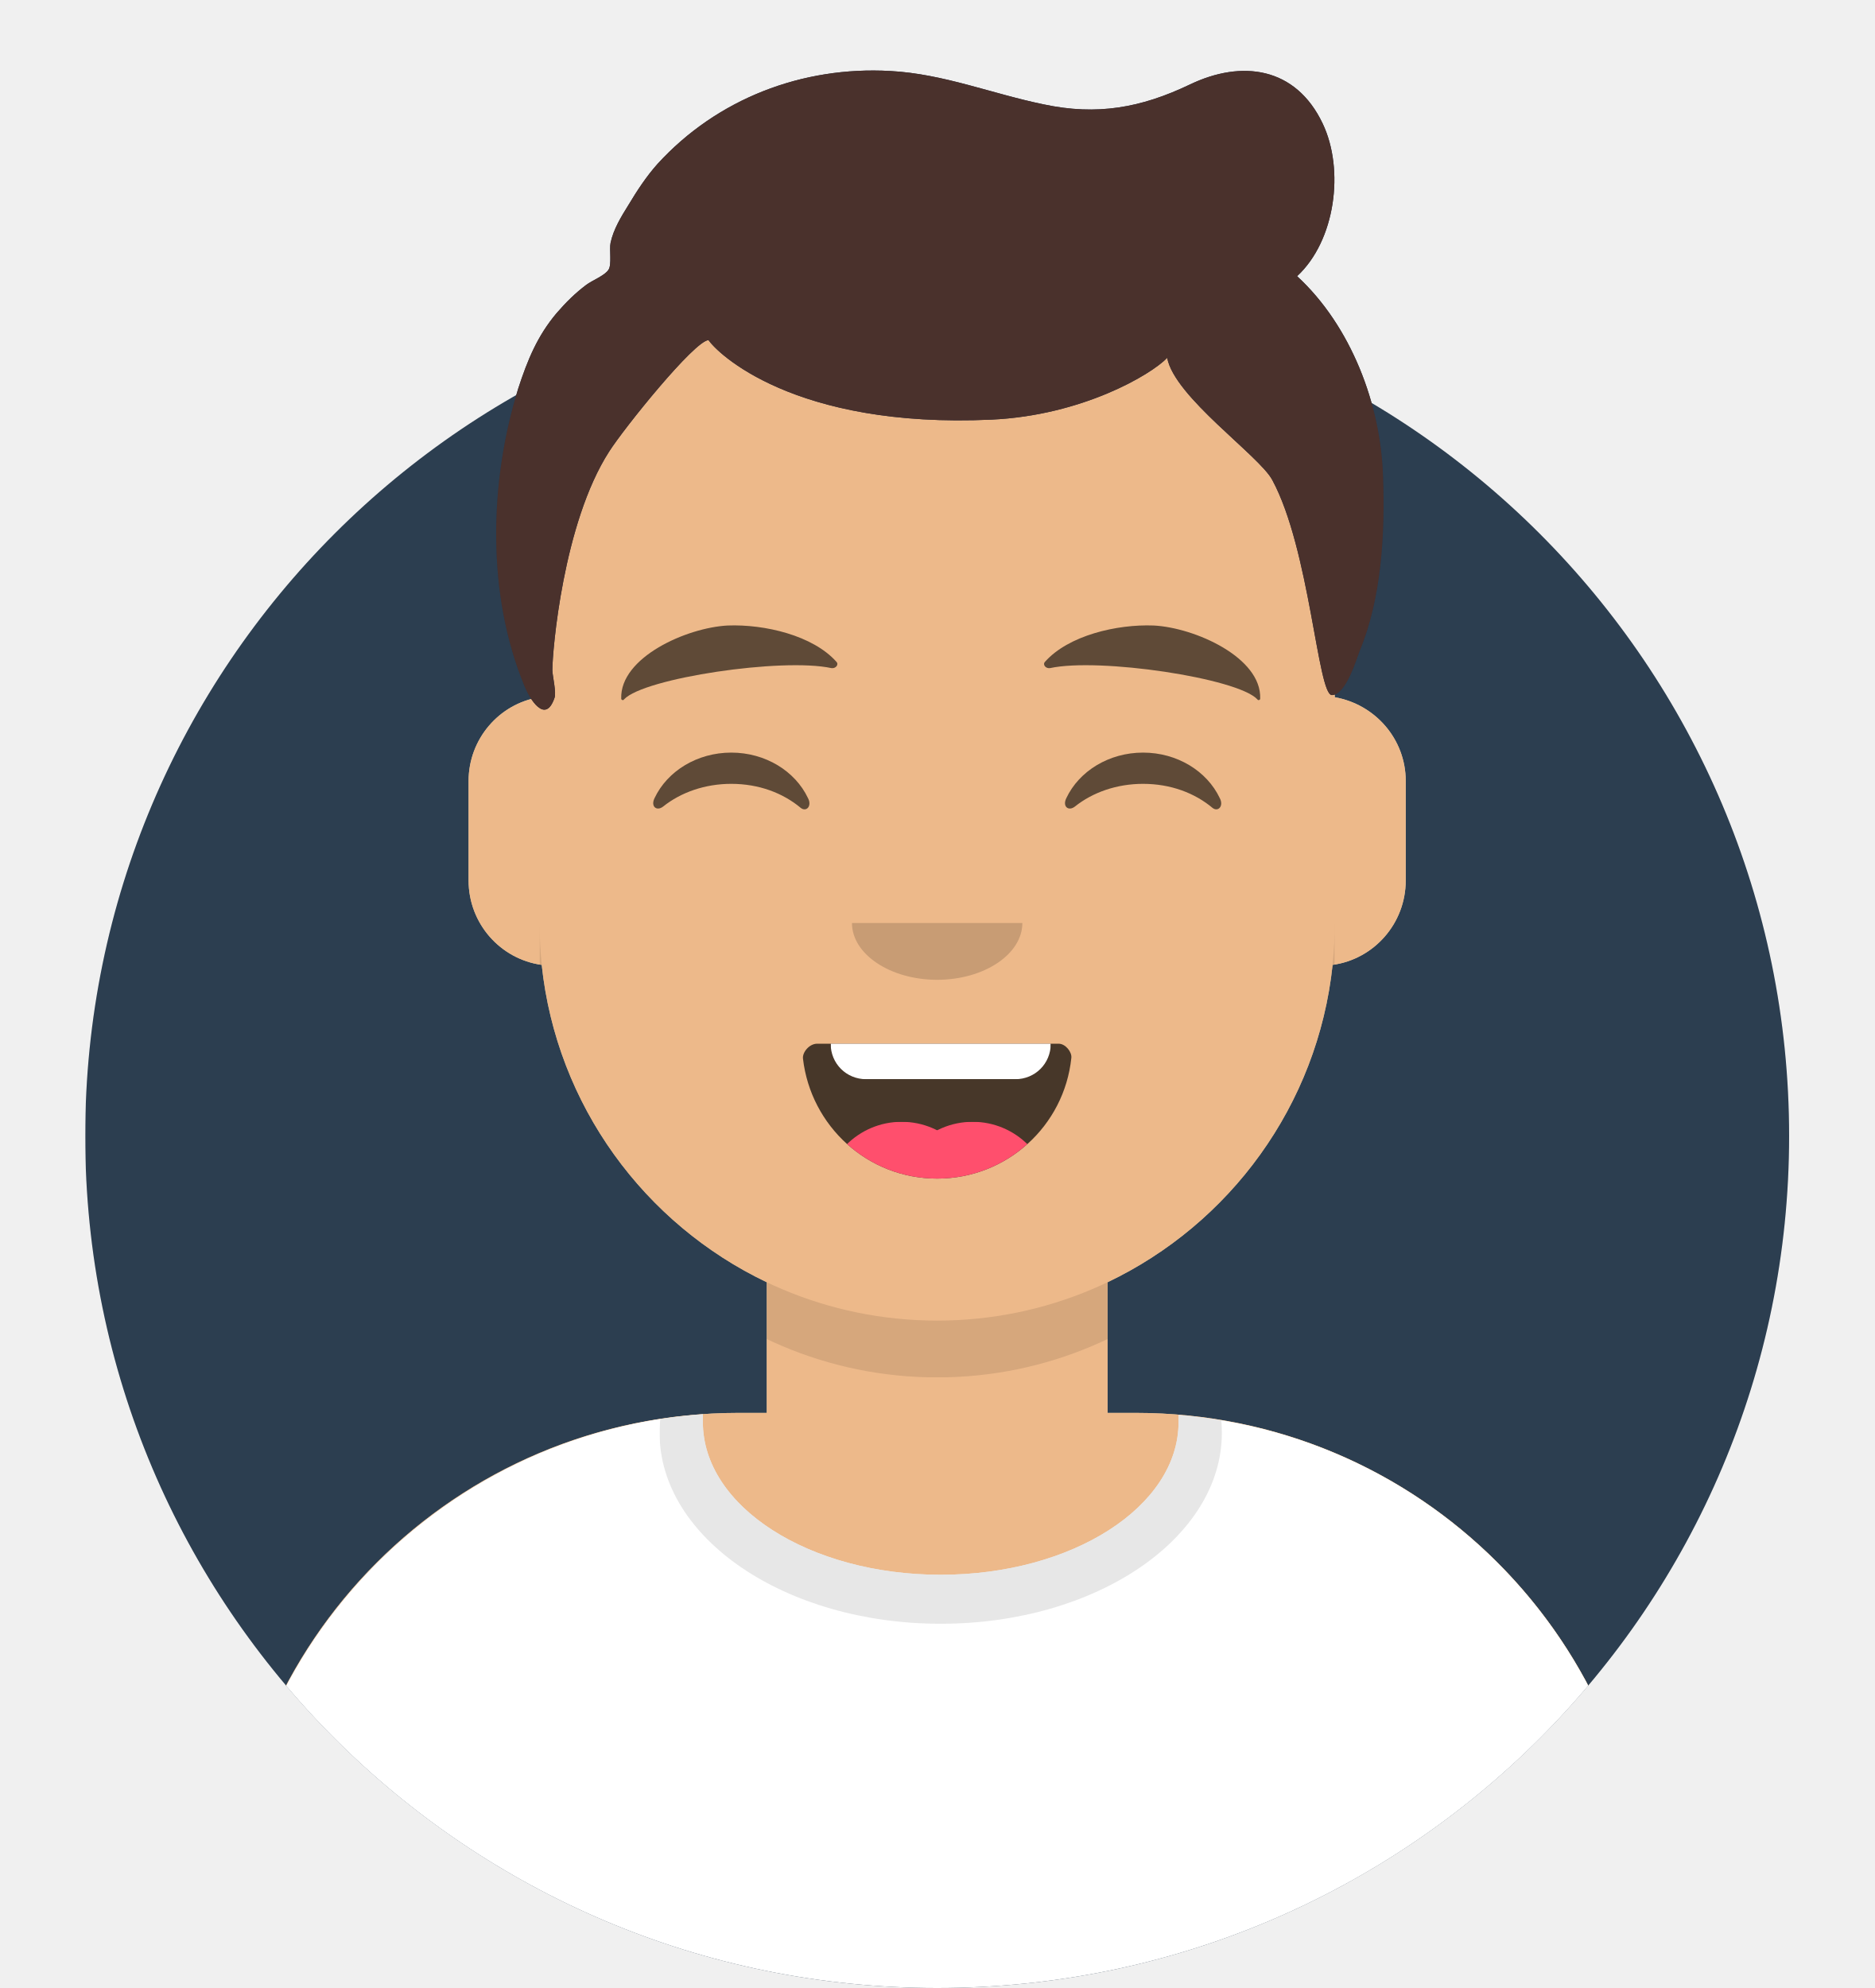
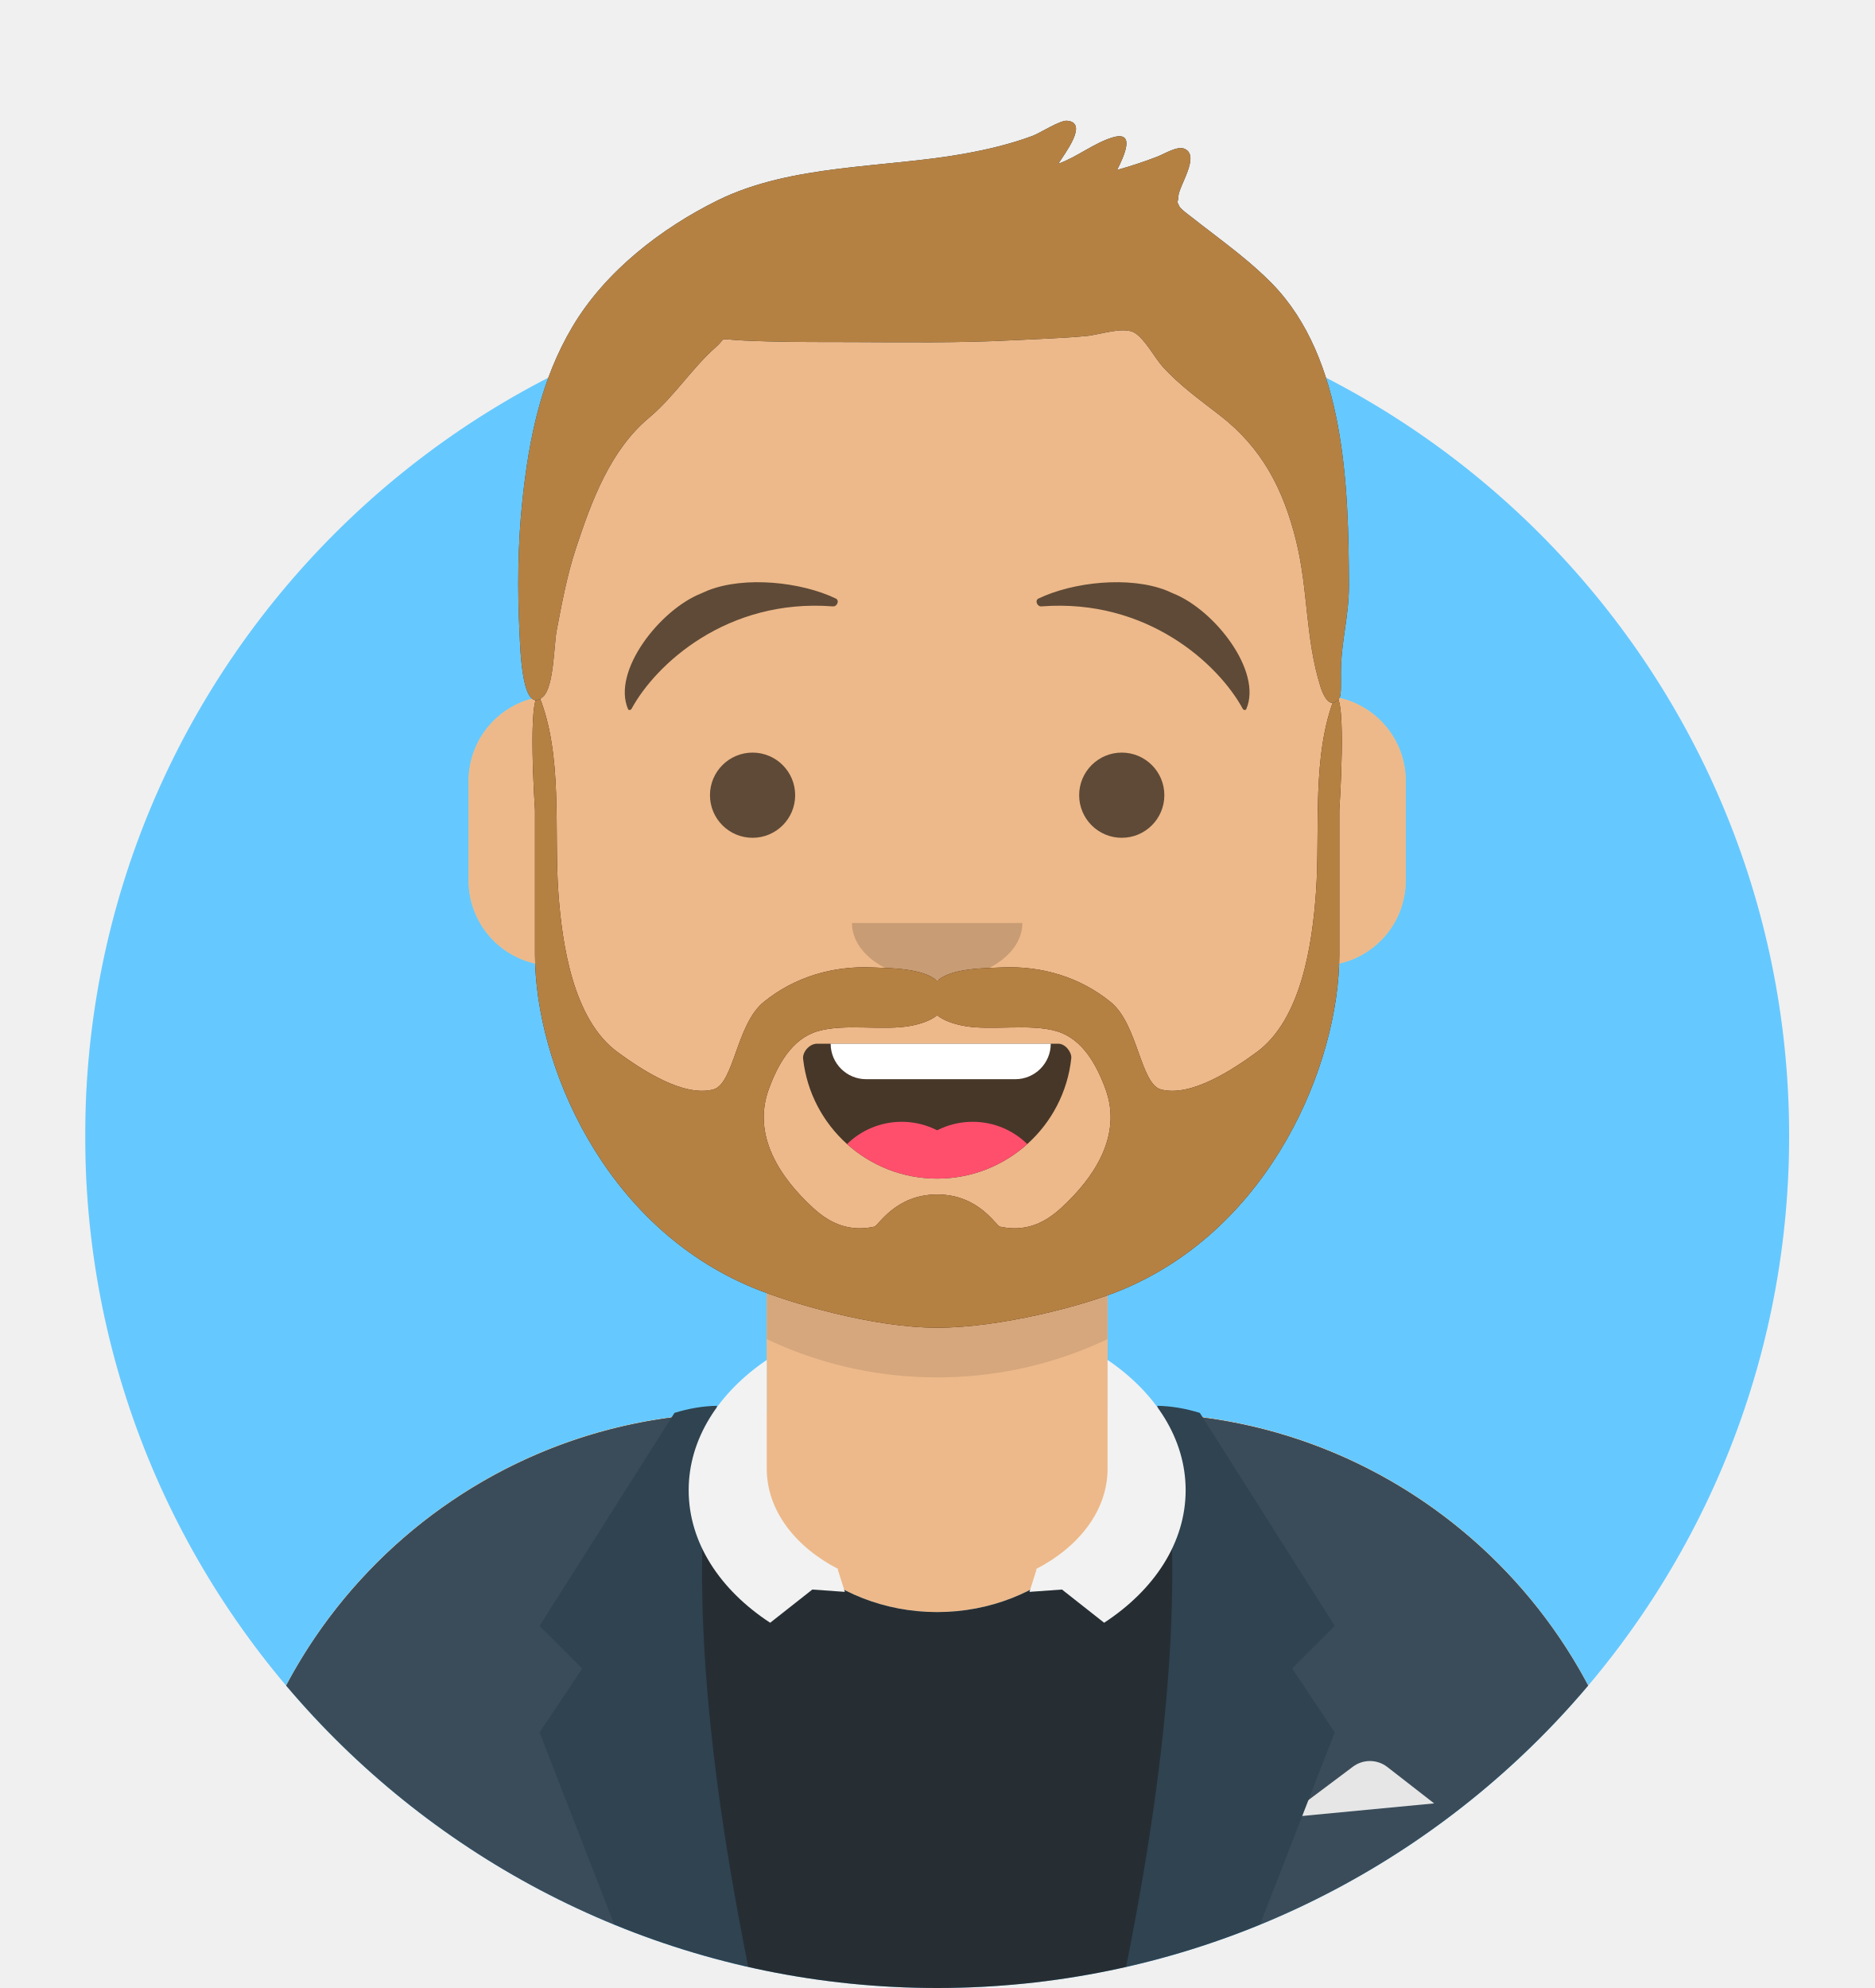
- <svg xmlns="http://www.w3.org/2000/svg" version="1.1" id="Layer_1" x="0px" y="0px" viewBox="0 0 264 280" style="enable-background:new 0 0 264 280;" xml:space="preserve">
-   <style type="text/css">
- 	.st0{fill-rule:evenodd;clip-rule:evenodd;fill:#E6E6E6;}
- 	.st1{filter:url(#Adobe_OpacityMaskFilter);}
- 	.st2{fill-rule:evenodd;clip-rule:evenodd;fill:#FFFFFF;}
- 	.st3{mask:url(#mask-2_1_);}
- 	.st4{fill-rule:evenodd;clip-rule:evenodd;fill:#2C3E50;}
- 	.st5{filter:url(#Adobe_OpacityMaskFilter_1_);}
- 	.st6{mask:url(#mask-4_1_);}
- 	.st7{fill-rule:evenodd;clip-rule:evenodd;fill:#D0C6AC;}
- 	.st8{filter:url(#Adobe_OpacityMaskFilter_2_);}
- 	.st9{mask:url(#mask-6_1_);}
- 	.st10{fill-rule:evenodd;clip-rule:evenodd;fill:#EDB98A;}
- 	.st11{filter:url(#Adobe_OpacityMaskFilter_3_);}
- 	.st12{mask:url(#mask-6_2_);fill-rule:evenodd;clip-rule:evenodd;fill-opacity:0.1;}
- 	.st13{filter:url(#Adobe_OpacityMaskFilter_4_);}
- 	.st14{mask:url(#react-mask-952_1_);}
- 	.st15{filter:url(#Adobe_OpacityMaskFilter_5_);}
- 	.st16{opacity:0.6;mask:url(#react-mask-952_2_);}
- 	.st17{fill-rule:evenodd;clip-rule:evenodd;fill-opacity:0.16;}
- 	.st18{fill-rule:evenodd;clip-rule:evenodd;fill-opacity:0.7;}
- 	.st19{filter:url(#Adobe_OpacityMaskFilter_6_);}
- 	.st20{mask:url(#react-mask-934_1_);fill-rule:evenodd;clip-rule:evenodd;fill:#FFFFFF;}
- 	.st21{filter:url(#Adobe_OpacityMaskFilter_7_);}
- 	.st22{mask:url(#react-mask-934_2_);}
- 	.st23{fill-rule:evenodd;clip-rule:evenodd;fill:#FF4F6D;}
- 	.st24{fill-rule:evenodd;clip-rule:evenodd;fill-opacity:0.6;}
- 	.st25{filter:url(#Adobe_OpacityMaskFilter_8_);}
- 	.st26{mask:url(#react-mask-925_1_);}
- 	.st27{fill-rule:evenodd;clip-rule:evenodd;fill:#28354B;}
- 	.st28{filter:url(#Adobe_OpacityMaskFilter_9_);}
- 	.st29{mask:url(#react-mask-924_1_);}
- 	.st30{fill-rule:evenodd;clip-rule:evenodd;fill:#4A312C;}
- </style>
-   <g>
-     <g transform="translate(-825, -1100)">
+ <svg xmlns="http://www.w3.org/2000/svg" xmlns:xlink="http://www.w3.org/1999/xlink" width="264px" height="280px" viewBox="0 0 264 280" version="1.1">
+   <defs>
+     <circle id="path-1" cx="120" cy="120" r="120" />
+     <path d="M12,160 C12,226.274 65.726,280 132,280 C198.274,280 252,226.274 252,160 L264,160 L264,-1.42108547e-14 L-3.19744231e-14,-1.42108547e-14 L-3.19744231e-14,160 L12,160 Z" id="path-3" />
+     <path d="M124,144.611 L124,163 L128,163 L128,163 C167.765,163 200,195.235 200,235 L200,244 L0,244 L0,235 C-4.86974701e-15,195.235 32.235,163 72,163 L72,163 L76,163 L76,144.611 C58.763,136.422 46.372,119.687 44.305,99.881 C38.48,99.058 34,94.052 34,88 L34,74 C34,68.054 38.325,63.118 44,62.166 L44,56 L44,56 C44,25.072 69.072,5.68137151e-15 100,0 L100,0 L100,0 C130.928,-5.68137151e-15 156,25.072 156,56 L156,62.166 C161.675,63.118 166,68.054 166,74 L166,88 C166,94.052 161.52,99.058 155.695,99.881 C153.628,119.687 141.237,136.422 124,144.611 Z" id="path-5" />
+   </defs>
+   <g id="Avataaar" stroke="none" stroke-width="1" fill="none" fill-rule="evenodd">
+     <g transform="translate(-825, -1100)" id="Avataaar/Circle">
      <g transform="translate(825, 1100)">
-         <g id="Circle" transform="translate(12, 40)">
-           <g id="Circle-Background">
-             <circle class="st0" cx="120" cy="120" r="120" />
-           </g>
-           <defs>
-             <filter id="Adobe_OpacityMaskFilter" filterUnits="userSpaceOnUse" x="0" y="0" width="240" height="240">
-               <feColorMatrix type="matrix" values="1 0 0 0 0  0 1 0 0 0  0 0 1 0 0  0 0 0 1 0" />
-             </filter>
-           </defs>
-           <mask maskUnits="userSpaceOnUse" x="0" y="0" width="240" height="240" id="mask-2_1_">
-             <g class="st1">
-               <circle id="path-1_1_" class="st2" cx="120" cy="120" r="120" />
-             </g>
+         <g id="Circle" stroke-width="1" fill-rule="evenodd" transform="translate(12, 40)">
+           <mask id="mask-2" fill="white">
+             <use xlink:href="#path-1" />
          </mask>
-           <g class="st3">
-             <rect class="st4" width="240" height="240" />
+           <use id="Circle-Background" fill="#E6E6E6" xlink:href="#path-1" />
+           <g id="Color/Palette/Blue-01" mask="url(#mask-2)" fill="#65C9FF">
+             <rect id="🖍Color" x="0" y="0" width="240" height="240" />
          </g>
        </g>
-         <g id="Mask">
- 			</g>
-         <defs>
-           <filter id="Adobe_OpacityMaskFilter_1_" filterUnits="userSpaceOnUse" x="-1" y="0" width="265" height="280">
-             <feColorMatrix type="matrix" values="1 0 0 0 0  0 1 0 0 0  0 0 1 0 0  0 0 0 1 0" />
-           </filter>
-         </defs>
-         <mask maskUnits="userSpaceOnUse" x="-1" y="0" width="265" height="280" id="mask-4_1_">
-           <g class="st5">
-             <path id="path-3_1_" class="st2" d="M12,160c0,66.3,53.7,120,120,120s120-53.7,120-120h12V0H0v160H12z" />
-           </g>
+         <mask id="mask-4" fill="white">
+           <use xlink:href="#path-3" />
        </mask>
-         <g id="Avataaar" class="st6">
+         <g id="Mask" />
+         <g id="Avataaar" stroke-width="1" fill-rule="evenodd" mask="url(#mask-4)">
          <g id="Body" transform="translate(32, 36)">
-             <g>
-               <path class="st7" d="M124,144.6V163h4l0,0c39.8,0,72,32.2,72,72v9H0v-9c0-39.8,32.2-72,72-72l0,0h4v-18.4        c-17.2-8.2-29.6-24.9-31.7-44.7C38.5,99.1,34,94.1,34,88V74c0-5.9,4.3-10.9,10-11.8V56l0,0c0-30.9,25.1-56,56-56l0,0l0,0        c30.9,0,56,25.1,56,56v6.2c5.7,1,10,5.9,10,11.8v14c0,6.1-4.5,11.1-10.3,11.9C153.6,119.7,141.2,136.4,124,144.6z" />
-             </g>
-             <defs>
-               <filter id="Adobe_OpacityMaskFilter_2_" filterUnits="userSpaceOnUse" x="-32" y="0" width="264" height="244">
-                 <feColorMatrix type="matrix" values="1 0 0 0 0  0 1 0 0 0  0 0 1 0 0  0 0 0 1 0" />
-               </filter>
-             </defs>
-             <mask maskUnits="userSpaceOnUse" x="-32" y="0" width="264" height="244" id="mask-6_1_">
-               <g class="st8">
-                 <path id="path-5_1_" class="st2" d="M124,144.6V163h4l0,0c39.8,0,72,32.2,72,72v9H0v-9c0-39.8,32.2-72,72-72l0,0h4v-18.4         c-17.2-8.2-29.6-24.9-31.7-44.7C38.5,99.1,34,94.1,34,88V74c0-5.9,4.3-10.9,10-11.8V56l0,0c0-30.9,25.1-56,56-56l0,0l0,0         c30.9,0,56,25.1,56,56v6.2c5.7,1,10,5.9,10,11.8v14c0,6.1-4.5,11.1-10.3,11.9C153.6,119.7,141.2,136.4,124,144.6z" />
-               </g>
+             <mask id="mask-6" fill="white">
+               <use xlink:href="#path-5" />
            </mask>
-             <g class="st9">
-               <g id="Color" transform="translate(-32, 0)">
-                 <rect class="st10" width="264" height="244" />
+             <use fill="#D0C6AC" xlink:href="#path-5" />
+             <g id="Skin/👶🏽-03-Brown" mask="url(#mask-6)" fill="#EDB98A">
+               <g transform="translate(-32, 0)" id="Color">
+                 <rect x="0" y="0" width="264" height="244" />
              </g>
            </g>
+             <path d="M156,79 L156,102 C156,132.928 130.928,158 100,158 C69.072,158 44,132.928 44,102 L44,79 L44,94 C44,124.928 69.072,150 100,150 C130.928,150 156,124.928 156,94 L156,79 Z" id="Neck-Shadow" fill-opacity="0.1" fill="#000000" mask="url(#mask-6)" />
+           </g>
+           <g id="Clothing/Blazer-+-Sweater" transform="translate(0, 170)">
            <defs>
-               <filter id="Adobe_OpacityMaskFilter_3_" filterUnits="userSpaceOnUse" x="44" y="79" width="112" height="79">
-                 <feColorMatrix type="matrix" values="1 0 0 0 0  0 1 0 0 0  0 0 1 0 0  0 0 0 1 0" />
-               </filter>
+               <path d="M105.192,29.052 L104,29.052 L104,29.052 C64.235,29.052 32,61.287 32,101.052 L32,110 L232,110 L232,101.052 C232,61.287 199.765,29.052 160,29.052 L160,29.052 L158.808,29.052 C158.935,30.035 159,31.036 159,32.052 C159,45.859 146.912,57.052 132,57.052 C117.088,57.052 105,45.859 105,32.052 C105,31.036 105.065,30.035 105.192,29.052 Z" id="react-path-375" />
            </defs>
-             <mask maskUnits="userSpaceOnUse" x="44" y="79" width="112" height="79" id="mask-6_2_">
-               <g class="st11">
-                 <path id="path-5_2_" class="st2" d="M124,144.6V163h4l0,0c39.8,0,72,32.2,72,72v9H0v-9c0-39.8,32.2-72,72-72l0,0h4v-18.4         c-17.2-8.2-29.6-24.9-31.7-44.7C38.5,99.1,34,94.1,34,88V74c0-5.9,4.3-10.9,10-11.8V56l0,0c0-30.9,25.1-56,56-56l0,0l0,0         c30.9,0,56,25.1,56,56v6.2c5.7,1,10,5.9,10,11.8v14c0,6.1-4.5,11.1-10.3,11.9C153.6,119.7,141.2,136.4,124,144.6z" />
-               </g>
+             <mask id="react-mask-376" fill="white">
+               <use xlink:href="#react-path-375" />
            </mask>
-             <path id="Neck-Shadow" class="st12" d="M156,79v23c0,30.9-25.1,56-56,56s-56-25.1-56-56V79v15c0,30.9,25.1,56,56,56       s56-25.1,56-56V79z" />
+             <use id="Clothes" fill="#E6E6E6" fill-rule="evenodd" xlink:href="#react-path-375" />
+             <g id="Color/Palette/Black" mask="url(#react-mask-376)" fill-rule="evenodd" fill="#262E33">
+               <rect id="🖍Color" x="0" y="0" width="264" height="110" />
+             </g>
+             <g id="Blazer" stroke-width="1" fill-rule="evenodd" transform="translate(32, 28)">
+               <path d="M68.785,1.122 C30.512,2.804 1.24427139e-14,34.365 0,73.052 L0,82 L69.362,82 C65.961,69.92 64,55.709 64,40.5 C64,26.173 65.74,12.731 68.785,1.122 Z M131.638,82 L200,82 L200,73.052 C200,34.707 170.025,3.363 132.229,1.174 C135.265,12.771 137,26.194 137,40.5 C137,55.709 135.039,69.92 131.638,82 Z" id="Saco" fill="#3A4C5A" />
+               <path d="M149,58 L158.556,50.833 L158.556,50.833 C159.999,49.751 161.988,49.768 163.412,50.876 L170,56 L149,58 Z" id="Pocket-hanky" fill="#E6E6E6" />
+               <path d="M69,1.13686838e-13 C65,19.333 66.667,46.667 74,82 L58,82 L44,46 L50,37 L44,31 L63,1 C65.028,0.369 67.028,0.036 69,1.13686838e-13 Z" id="Wing" fill="#2F4351" />
+               <path d="M151,1.13686838e-13 C147,19.333 148.667,46.667 156,82 L140,82 L126,46 L132,37 L126,31 L145,1 C147.028,0.369 149.028,0.036 151,1.13686838e-13 Z" id="Wing" fill="#2F4351" transform="translate(141, 41) scale(-1, 1) translate(-141, -41) " />
+             </g>
+             <path d="M156,21.539 C162.772,26.136 167,32.656 167,39.888 C167,47.289 162.572,53.945 155.52,58.556 L149.579,53.876 L145,54.208 L146,51.057 L145.922,50.996 C152.022,47.853 156,42.7 156,36.877 L156,21.539 Z M108,21.539 C101.228,26.136 97,32.656 97,39.888 C97,47.289 101.428,53.945 108.48,58.556 L114.421,53.876 L119,54.208 L118,51.057 L118.078,50.996 C111.978,47.853 108,42.7 108,36.877 L108,21.539 Z" id="Collar" fill="#F2F2F2" fill-rule="evenodd" />
          </g>
-           <g transform="translate(0, 170)">
-             <g id="Clothes">
-               <path class="st0" d="M166,29.3c37,3,66,34,66,71.8v8.9H32v-8.9C32,63,61.6,31.8,99,29.2c0,0.4,0,0.7,0,1.1        c0,11.9,15,21.5,33.5,21.5S166,42.2,166,30.3C166,30,166,29.6,166,29.3z" />
-             </g>
-             <defs>
-               <filter id="Adobe_OpacityMaskFilter_4_" filterUnits="userSpaceOnUse" x="0" y="0" width="264" height="110">
-                 <feColorMatrix type="matrix" values="1 0 0 0 0  0 1 0 0 0  0 0 1 0 0  0 0 0 1 0" />
-               </filter>
-             </defs>
-             <mask maskUnits="userSpaceOnUse" x="0" y="0" width="264" height="110" id="react-mask-952_1_">
-               <g class="st13">
-                 <path id="react-path-951_1_" class="st2" d="M166,29.3c37,3,66,34,66,71.8v8.9H32v-8.9C32,63,61.6,31.8,99,29.2         c0,0.4,0,0.7,0,1.1c0,11.9,15,21.5,33.5,21.5S166,42.2,166,30.3C166,30,166,29.6,166,29.3z" />
-               </g>
-             </mask>
-             <g class="st14">
-               <rect class="st2" width="264" height="110" />
-             </g>
-             <defs>
-               <filter id="Adobe_OpacityMaskFilter_5_" filterUnits="userSpaceOnUse" x="92.9" y="4.9" width="79.3" height="53.8">
-                 <feColorMatrix type="matrix" values="1 0 0 0 0  0 1 0 0 0  0 0 1 0 0  0 0 0 1 0" />
-               </filter>
-             </defs>
-             <mask maskUnits="userSpaceOnUse" x="92.9" y="4.9" width="79.3" height="53.8" id="react-mask-952_2_">
-               <g class="st15">
-                 <path id="react-path-951_2_" class="st2" d="M166,29.3c37,3,66,34,66,71.8v8.9H32v-8.9C32,63,61.6,31.8,99,29.2         c0,0.4,0,0.7,0,1.1c0,11.9,15,21.5,33.5,21.5S166,42.2,166,30.3C166,30,166,29.6,166,29.3z" />
-               </g>
-             </mask>
-             <g id="Shadowy" class="st16">
-               <g transform="translate(92, 4)">
-                 <ellipse class="st17" cx="40.5" cy="27.8" rx="39.6" ry="26.9" />
-               </g>
-             </g>
-           </g>
-           <g id="Face" transform="translate(76, 82)">
-             <g transform="translate(2, 52)">
-               <g id="Mouth">
-                 <path class="st18" d="M35.1,15.1C36.2,24.6,44.2,32,54,32c9.8,0,17.9-7.4,18.9-17c0.1-0.8-0.8-2-1.8-2c-14.9,0-26.3,0-34,0         C36,13,35,14.2,35.1,15.1z" />
-               </g>
+           <g id="Face" transform="translate(76, 82)" fill="#000000">
+             <g id="Mouth/Smile" transform="translate(2, 52)">
              <defs>
-                 <filter id="Adobe_OpacityMaskFilter_6_" filterUnits="userSpaceOnUse" x="39" y="2" width="31" height="16">
-                   <feColorMatrix type="matrix" values="1 0 0 0 0  0 1 0 0 0  0 0 1 0 0  0 0 0 1 0" />
-                 </filter>
+                 <path d="M35.118,15.128 C36.176,24.62 44.226,32 54,32 C63.804,32 71.874,24.574 72.892,15.04 C72.974,14.273 72.117,13 71.043,13 C56.149,13 44.738,13 37.087,13 C36.007,13 35.012,14.178 35.118,15.128 Z" id="react-path-394" />
              </defs>
-               <mask maskUnits="userSpaceOnUse" x="39" y="2" width="31" height="16" id="react-mask-934_1_">
-                 <g class="st19">
-                   <path id="react-path-933_1_" class="st2" d="M35.1,15.1C36.2,24.6,44.2,32,54,32c9.8,0,17.9-7.4,18.9-17          c0.1-0.8-0.8-2-1.8-2c-14.9,0-26.3,0-34,0C36,13,35,14.2,35.1,15.1z" />
-                 </g>
+               <mask id="react-mask-395" fill="white">
+                 <use xlink:href="#react-path-394" />
              </mask>
-               <path id="Teeth" class="st20" d="M44,2h21c2.8,0,5,2.2,5,5v6c0,2.8-2.2,5-5,5H44c-2.8,0-5-2.2-5-5V7C39,4.2,41.2,2,44,2z" />
-               <defs>
-                 <filter id="Adobe_OpacityMaskFilter_7_" filterUnits="userSpaceOnUse" x="38" y="24" width="32" height="22">
-                   <feColorMatrix type="matrix" values="1 0 0 0 0  0 1 0 0 0  0 0 1 0 0  0 0 0 1 0" />
-                 </filter>
-               </defs>
-               <mask maskUnits="userSpaceOnUse" x="38" y="24" width="32" height="22" id="react-mask-934_2_">
-                 <g class="st21">
-                   <path id="react-path-933_2_" class="st2" d="M35.1,15.1C36.2,24.6,44.2,32,54,32c9.8,0,17.9-7.4,18.9-17          c0.1-0.8-0.8-2-1.8-2c-14.9,0-26.3,0-34,0C36,13,35,14.2,35.1,15.1z" />
-                 </g>
-               </mask>
-               <g id="Tongue" class="st22">
+               <use id="Mouth" fill-opacity="0.7" fill="#000000" fill-rule="evenodd" xlink:href="#react-path-394" />
+               <rect id="Teeth" fill="#FFFFFF" fill-rule="evenodd" mask="url(#react-mask-395)" x="39" y="2" width="31" height="16" rx="5" />
+               <g id="Tongue" stroke-width="1" fill-rule="evenodd" mask="url(#react-mask-395)" fill="#FF4F6D">
                <g transform="translate(38, 24)">
-                   <circle class="st23" cx="11" cy="11" r="11" />
-                   <circle class="st23" cx="21" cy="11" r="11" />
+                   <circle cx="11" cy="11" r="11" />
+                   <circle cx="21" cy="11" r="11" />
                </g>
              </g>
            </g>
-             <g transform="translate(28, 40)">
-               <path id="Nose" class="st17" d="M16,8c0,4.4,5.4,8,12,8l0,0c6.6,0,12-3.6,12-8" />
+             <g id="Nose/Default" transform="translate(28, 40)" fill-opacity="0.16">
+               <path d="M16,8 C16,12.418 21.373,16 28,16 L28,16 C34.627,16 40,12.418 40,8" id="Nose" />
            </g>
-             <g transform="translate(0, 8)">
-               <path id="Squint" class="st24" d="M16.2,22.4C18,18.6,22.2,16,27,16c4.8,0,9,2.6,10.8,6.4c0.6,1.1-0.2,2-1,1.4        c-2.5-2.1-5.9-3.4-9.8-3.4c-3.7,0-7.1,1.2-9.6,3.2C16.5,24.3,15.6,23.6,16.2,22.4z" />
-               <path class="st24" d="M74.2,22.4C76,18.6,80.2,16,85,16c4.8,0,9,2.6,10.8,6.4c0.6,1.1-0.2,2-1,1.4c-2.5-2.1-5.9-3.4-9.8-3.4        c-3.7,0-7.1,1.2-9.6,3.2C74.5,24.3,73.6,23.6,74.2,22.4z" />
+             <g id="Eyes/Default-😀" transform="translate(0, 8)" fill-opacity="0.6">
+               <circle id="Eye" cx="30" cy="22" r="6" />
+               <circle id="Eye" cx="82" cy="22" r="6" />
            </g>
-             <g>
-               <path id="Eyebrow" class="st24" d="M26.5,6.1c-5.8,0.3-15.2,4.5-15,10.3c0,0.2,0.3,0.3,0.4,0.1c2.8-3,22.3-5.9,29.2-4.4        c0.6,0.1,1.1-0.5,0.7-0.9C38.5,7.5,31.7,5.9,26.5,6.1" />
-               <path class="st24" d="M86.5,6.1c5.8,0.3,15.2,4.5,15,10.3c0,0.2-0.3,0.3-0.4,0.1c-2.8-3-22.3-5.9-29.2-4.4        c-0.6,0.1-1.1-0.5-0.7-0.9C74.5,7.5,81.3,5.9,86.5,6.1" />
+             <g id="Eyebrow/Natural/Raised-Excited-Natural" fill-opacity="0.6">
+               <path d="M22.766,1.578 L23.677,1.176 C28.919,-0.905 36.865,-0.033 41.723,2.299 C42.29,2.571 41.902,3.452 41.321,3.407 C26.402,2.256 16.358,11.553 12.946,17.847 C12.845,18.034 12.539,18.055 12.464,17.881 C10.156,12.562 16.913,3.896 22.766,1.578 Z" id="Eye-Browse-Reddit" />
+               <path d="M80.766,1.578 L81.677,1.176 C86.919,-0.905 94.865,-0.033 99.723,2.299 C100.29,2.571 99.902,3.452 99.321,3.407 C84.402,2.256 74.358,11.553 70.946,17.847 C70.845,18.034 70.539,18.055 70.464,17.881 C68.156,12.562 74.913,3.896 80.766,1.578 Z" id="Eye-Browse-Reddit" transform="translate(85, 9) scale(-1, 1) translate(-85, -9) " />
            </g>
          </g>
-           <g id="Top">
+           <g id="Top" stroke-width="1" fill-rule="evenodd">
            <defs>
-               <filter id="Adobe_OpacityMaskFilter_8_" filterUnits="userSpaceOnUse" x="-1" y="0" width="264" height="280">
-                 <feColorMatrix type="matrix" values="1 0 0 0 0  0 1 0 0 0  0 0 1 0 0  0 0 0 1 0" />
+               <rect id="react-path-343" x="0" y="0" width="264" height="280" />
+               <path d="M180.15,39.92 C177.39,37.1 174.186,34.707 171.069,32.307 C170.382,31.777 169.683,31.261 169.011,30.712 C168.858,30.587 167.292,29.466 167.105,29.053 C166.654,28.06 166.915,28.833 166.977,27.649 C167.056,26.151 170.111,21.919 167.831,20.949 C166.828,20.522 165.04,21.658 164.078,22.033 C162.196,22.767 160.292,23.393 158.347,23.933 C159.279,22.076 161.055,18.359 157.716,19.354 C155.114,20.129 152.69,22.122 150.076,23.059 C150.941,21.642 154.4,17.248 151.274,17.002 C150.302,16.926 147.471,18.75 146.424,19.14 C143.287,20.305 140.083,21.059 136.79,21.653 C125.592,23.671 112.497,23.095 102.137,28.193 C94.149,32.124 86.263,38.222 81.648,45.988 C77.201,53.473 75.538,61.664 74.607,70.241 C73.924,76.536 73.868,83.043 74.188,89.36 C74.292,91.43 74.525,100.971 77.532,98.081 C79.03,96.642 79.019,90.828 79.396,88.86 C80.147,84.945 80.87,81.013 82.122,77.223 C84.328,70.544 86.931,63.43 92.427,58.83 C95.954,55.878 98.431,51.889 101.806,48.911 C103.322,47.574 102.165,47.713 104.603,47.889 C106.241,48.006 107.885,48.051 109.526,48.094 C113.322,48.193 117.124,48.168 120.921,48.181 C128.568,48.209 136.179,48.317 143.819,47.916 C147.214,47.739 150.618,47.642 154.004,47.328 C155.895,47.153 159.251,45.941 160.808,46.867 C162.233,47.714 163.713,50.482 164.736,51.615 C167.154,54.294 170.036,56.339 172.862,58.535 C178.757,63.115 181.732,68.867 183.523,76.023 C185.306,83.153 184.806,89.768 187.013,96.785 C187.402,98.018 188.429,100.145 189.695,98.239 C189.93,97.885 189.87,95.939 189.87,94.819 C189.87,90.3 191.014,86.908 191,82.359 C190.944,68.527 190.496,50.491 180.15,39.92 Z" id="react-path-342" />
+               <filter x="-0.8%" y="-2.0%" width="101.5%" height="108.0%" filterUnits="objectBoundingBox" id="react-filter-339">
+                 <feOffset dx="0" dy="2" in="SourceAlpha" result="shadowOffsetOuter1" />
+                 <feColorMatrix values="0 0 0 0 0   0 0 0 0 0   0 0 0 0 0  0 0 0 0.16 0" type="matrix" in="shadowOffsetOuter1" result="shadowMatrixOuter1" />
+                 <feMerge>
+                   <feMergeNode in="shadowMatrixOuter1" />
+                   <feMergeNode in="SourceGraphic" />
+                 </feMerge>
              </filter>
            </defs>
-             <mask maskUnits="userSpaceOnUse" x="-1" y="0" width="264" height="280" id="react-mask-925_1_">
-               <g class="st25">
-                 <rect id="react-path-927_1_" class="st2" width="264" height="280" />
-               </g>
+             <mask id="react-mask-341" fill="white">
+               <use xlink:href="#react-path-343" />
            </mask>
-             <g class="st26">
+             <g id="Mask" />
+             <g id="Top/Short-Hair/Short-Flat" mask="url(#react-mask-341)">
              <g transform="translate(-1, 0)">
-                 <g id="Short-Hair">
-                   <path class="st27" d="M183.7,38.9c5.4-5,6.7-15,3.6-21.5c-3.8-8-11.4-9-18.7-5.5c-6.9,3.3-13.1,4.4-20.6,2.8          c-7.3-1.5-14.1-4.3-21.6-4.7C114,9.3,102,13.9,93.6,23.1c-1.6,1.8-2.9,3.8-4.1,5.8c-1,1.6-2.1,3.4-2.5,5.3          c-0.2,0.9,0.2,3.1-0.3,3.8c-0.5,0.8-2.3,1.5-3.1,2.1c-1.6,1.2-2.9,2.5-4.2,4c-2.7,3.2-4.1,6.6-5.4,10.6          c-4.1,13.2-4.5,29,0.9,42c0.7,1.7,2.9,5.4,4.2,1.6c0.3-0.7-0.3-3.2-0.3-3.9c0-2.7,1.5-20.7,8-30.8c2.1-3.3,12-15.6,14-15.7          c1.1,1.7,11.9,12.5,39.9,11.2c12.7-0.6,22.4-6.3,24.7-8.7c1,5.5,13,13.8,14.8,17.2c5.3,9.8,6.4,30.3,8.4,30.3          s3.5-5.2,3.9-6.2c3.1-7.4,3.6-16.6,3.3-24.6C195.5,57,191.3,45.9,183.7,38.9z" />
+                 <g id="Facial-Hair/Beard-Light" transform="translate(49, 72)">
+                   <defs>
+                     <path d="M101.428,98.169 C98.915,100.463 96.237,101.494 92.853,100.773 C92.271,100.649 89.896,96.235 84,96.235 C78.103,96.235 75.729,100.649 75.147,100.773 C71.762,101.494 69.085,100.463 66.571,98.169 C61.846,93.856 57.917,87.908 60.278,81.419 C61.508,78.037 63.51,74.324 67.151,73.246 C71.038,72.096 76.497,73.244 80.415,72.458 C81.684,72.204 83.071,71.751 84,71 C84.929,71.751 86.316,72.204 87.585,72.458 C91.503,73.244 96.961,72.096 100.849,73.246 C104.49,74.324 106.491,78.037 107.722,81.419 C110.083,87.908 106.154,93.856 101.428,98.169 M140.081,26 C136.671,34.4 137.988,44.858 137.357,53.676 C136.844,60.843 135.337,71.586 128.973,76.215 C125.718,78.582 119.794,82.56 115.542,81.45 C112.615,80.686 112.302,72.29 108.455,69.147 C104.092,65.582 98.643,64.016 93.149,64.258 C90.779,64.362 85.984,64.337 84,66.16 C82.016,64.337 77.222,64.362 74.851,64.258 C69.357,64.016 63.908,65.582 59.545,69.147 C55.698,72.29 55.386,80.686 52.458,81.45 C48.206,82.56 42.282,78.582 39.027,76.215 C32.662,71.586 31.156,60.843 30.643,53.676 C30.012,44.858 31.329,34.4 27.919,26 C26.26,26 27.354,42.129 27.354,42.129 L27.354,62.485 C27.386,77.773 36.935,100.655 58.108,109.393 C63.286,111.53 75.015,115 84,115 C92.985,115 104.714,111.86 109.892,109.723 C131.065,100.986 140.614,77.773 140.646,62.485 L140.646,42.129 C140.646,42.129 141.74,26 140.081,26" id="react-path-362" />
+                   </defs>
+                   <mask id="react-mask-361" fill="white">
+                     <use xlink:href="#react-path-362" />
+                   </mask>
+                   <use id="Lite-Beard" fill="#331B0C" fill-rule="evenodd" xlink:href="#react-path-362" />
+                   <g id="Color/Hair/Brown" mask="url(#react-mask-361)" fill="#B58143">
+                     <g transform="translate(-32, 0)" id="Color">
+                       <rect x="0" y="0" width="264" height="244" />
+                     </g>
+                   </g>
                </g>
-                 <defs>
-                   <filter id="Adobe_OpacityMaskFilter_9_" filterUnits="userSpaceOnUse" x="0" y="0" width="264" height="280">
-                     <feColorMatrix type="matrix" values="1 0 0 0 0  0 1 0 0 0  0 0 1 0 0  0 0 0 1 0" />
-                   </filter>
-                 </defs>
-                 <mask maskUnits="userSpaceOnUse" x="0" y="0" width="264" height="280" id="react-mask-924_1_">
-                   <g class="st28">
-                     <path id="react-path-926_1_" class="st2" d="M183.7,38.9c5.4-5,6.7-15,3.6-21.5c-3.8-8-11.4-9-18.7-5.5           c-6.9,3.3-13.1,4.4-20.6,2.8c-7.3-1.5-14.1-4.3-21.6-4.7C114,9.3,102,13.9,93.6,23.1c-1.6,1.8-2.9,3.8-4.1,5.8           c-1,1.6-2.1,3.4-2.5,5.3c-0.2,0.9,0.2,3.1-0.3,3.8c-0.5,0.8-2.3,1.5-3.1,2.1c-1.6,1.2-2.9,2.5-4.2,4           c-2.7,3.2-4.1,6.6-5.4,10.6c-4.1,13.2-4.5,29,0.9,42c0.7,1.7,2.9,5.4,4.2,1.6c0.3-0.7-0.3-3.2-0.3-3.9           c0-2.7,1.5-20.7,8-30.8c2.1-3.3,12-15.6,14-15.7c1.1,1.7,11.9,12.5,39.9,11.2c12.7-0.6,22.4-6.3,24.7-8.7           c1,5.5,13,13.8,14.8,17.2c5.3,9.8,6.4,30.3,8.4,30.3s3.5-5.2,3.9-6.2c3.1-7.4,3.6-16.6,3.3-24.6           C195.5,57,191.3,45.9,183.7,38.9z" />
-                   </g>
+                 <mask id="react-mask-340" fill="white">
+                   <use xlink:href="#react-path-342" />
                </mask>
-                 <g class="st29">
-                   <g transform="translate(0, 0) ">
-                     <rect class="st30" width="264" height="280" />
+                 <use id="Short-Hair" stroke="none" fill="#1F3140" fill-rule="evenodd" xlink:href="#react-path-342" />
+                 <g id="Skin/👶🏽-03-Brown" mask="url(#react-mask-340)" fill="#B58143">
+                   <g transform="translate(0, 0) " id="Color">
+                     <rect x="0" y="0" width="264" height="280" />
                  </g>
                </g>
              </g>
            </g>
          </g>
        </g>
      </g>
    </g>
  </g>
</svg>
